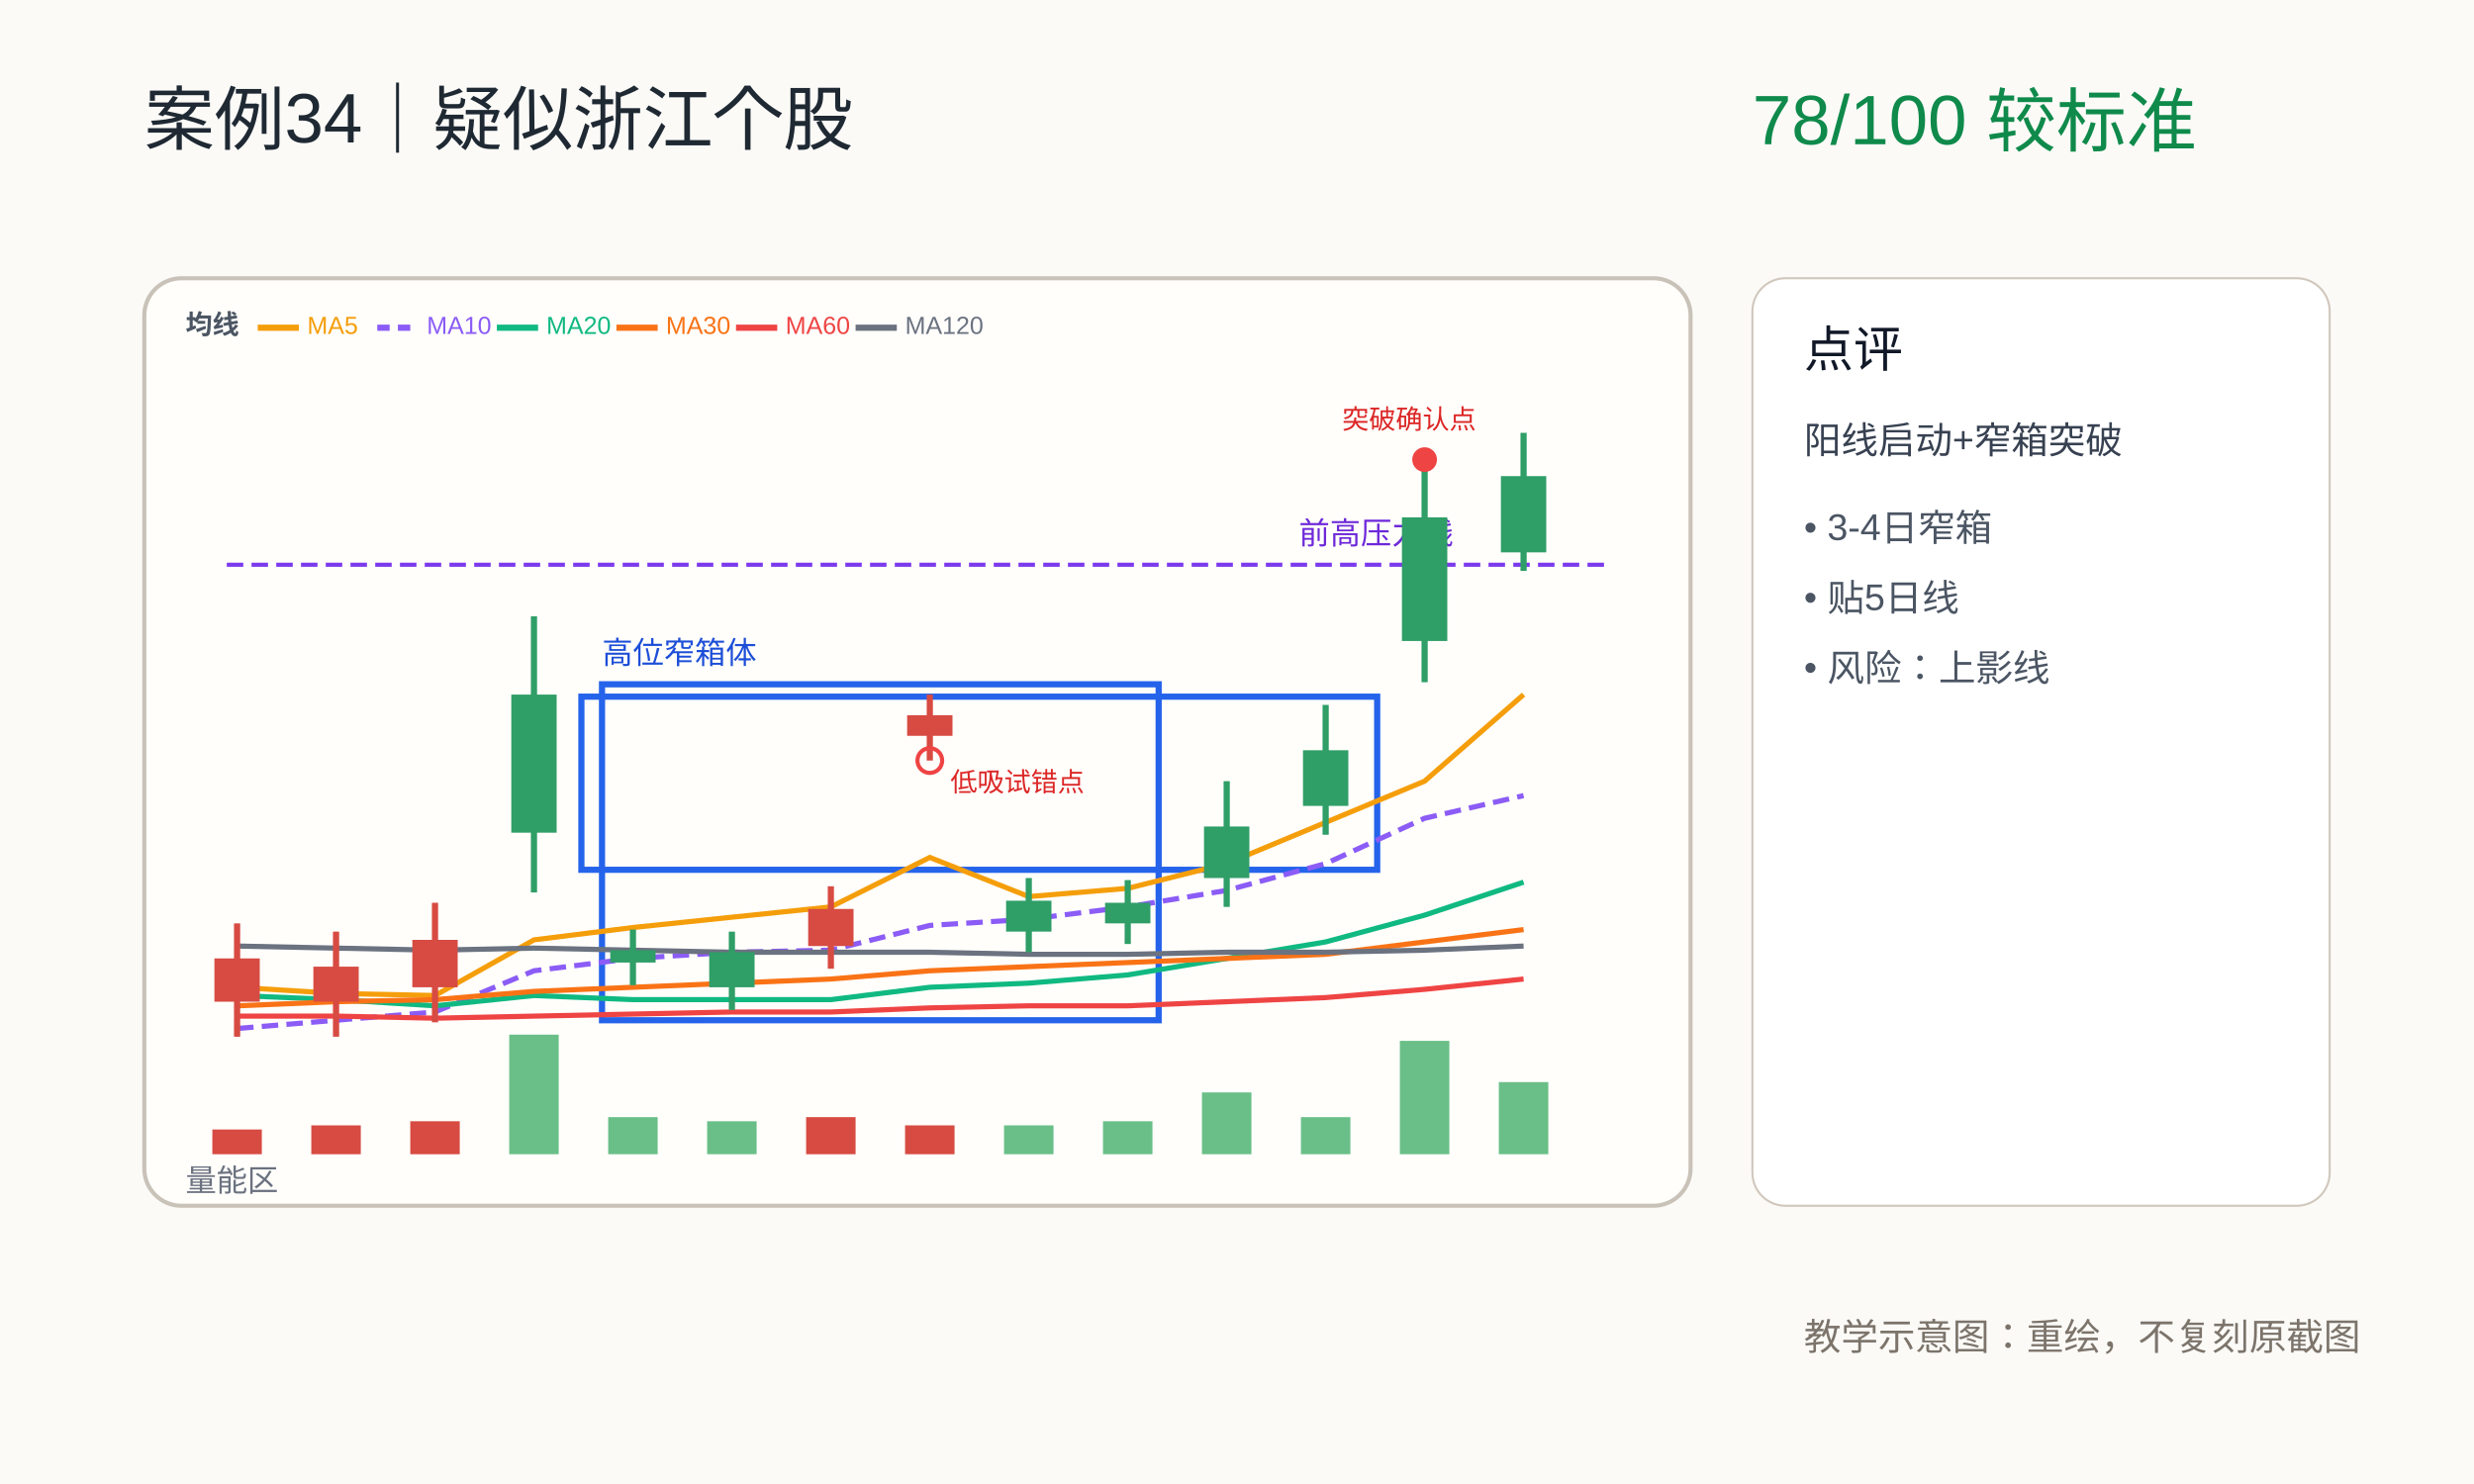
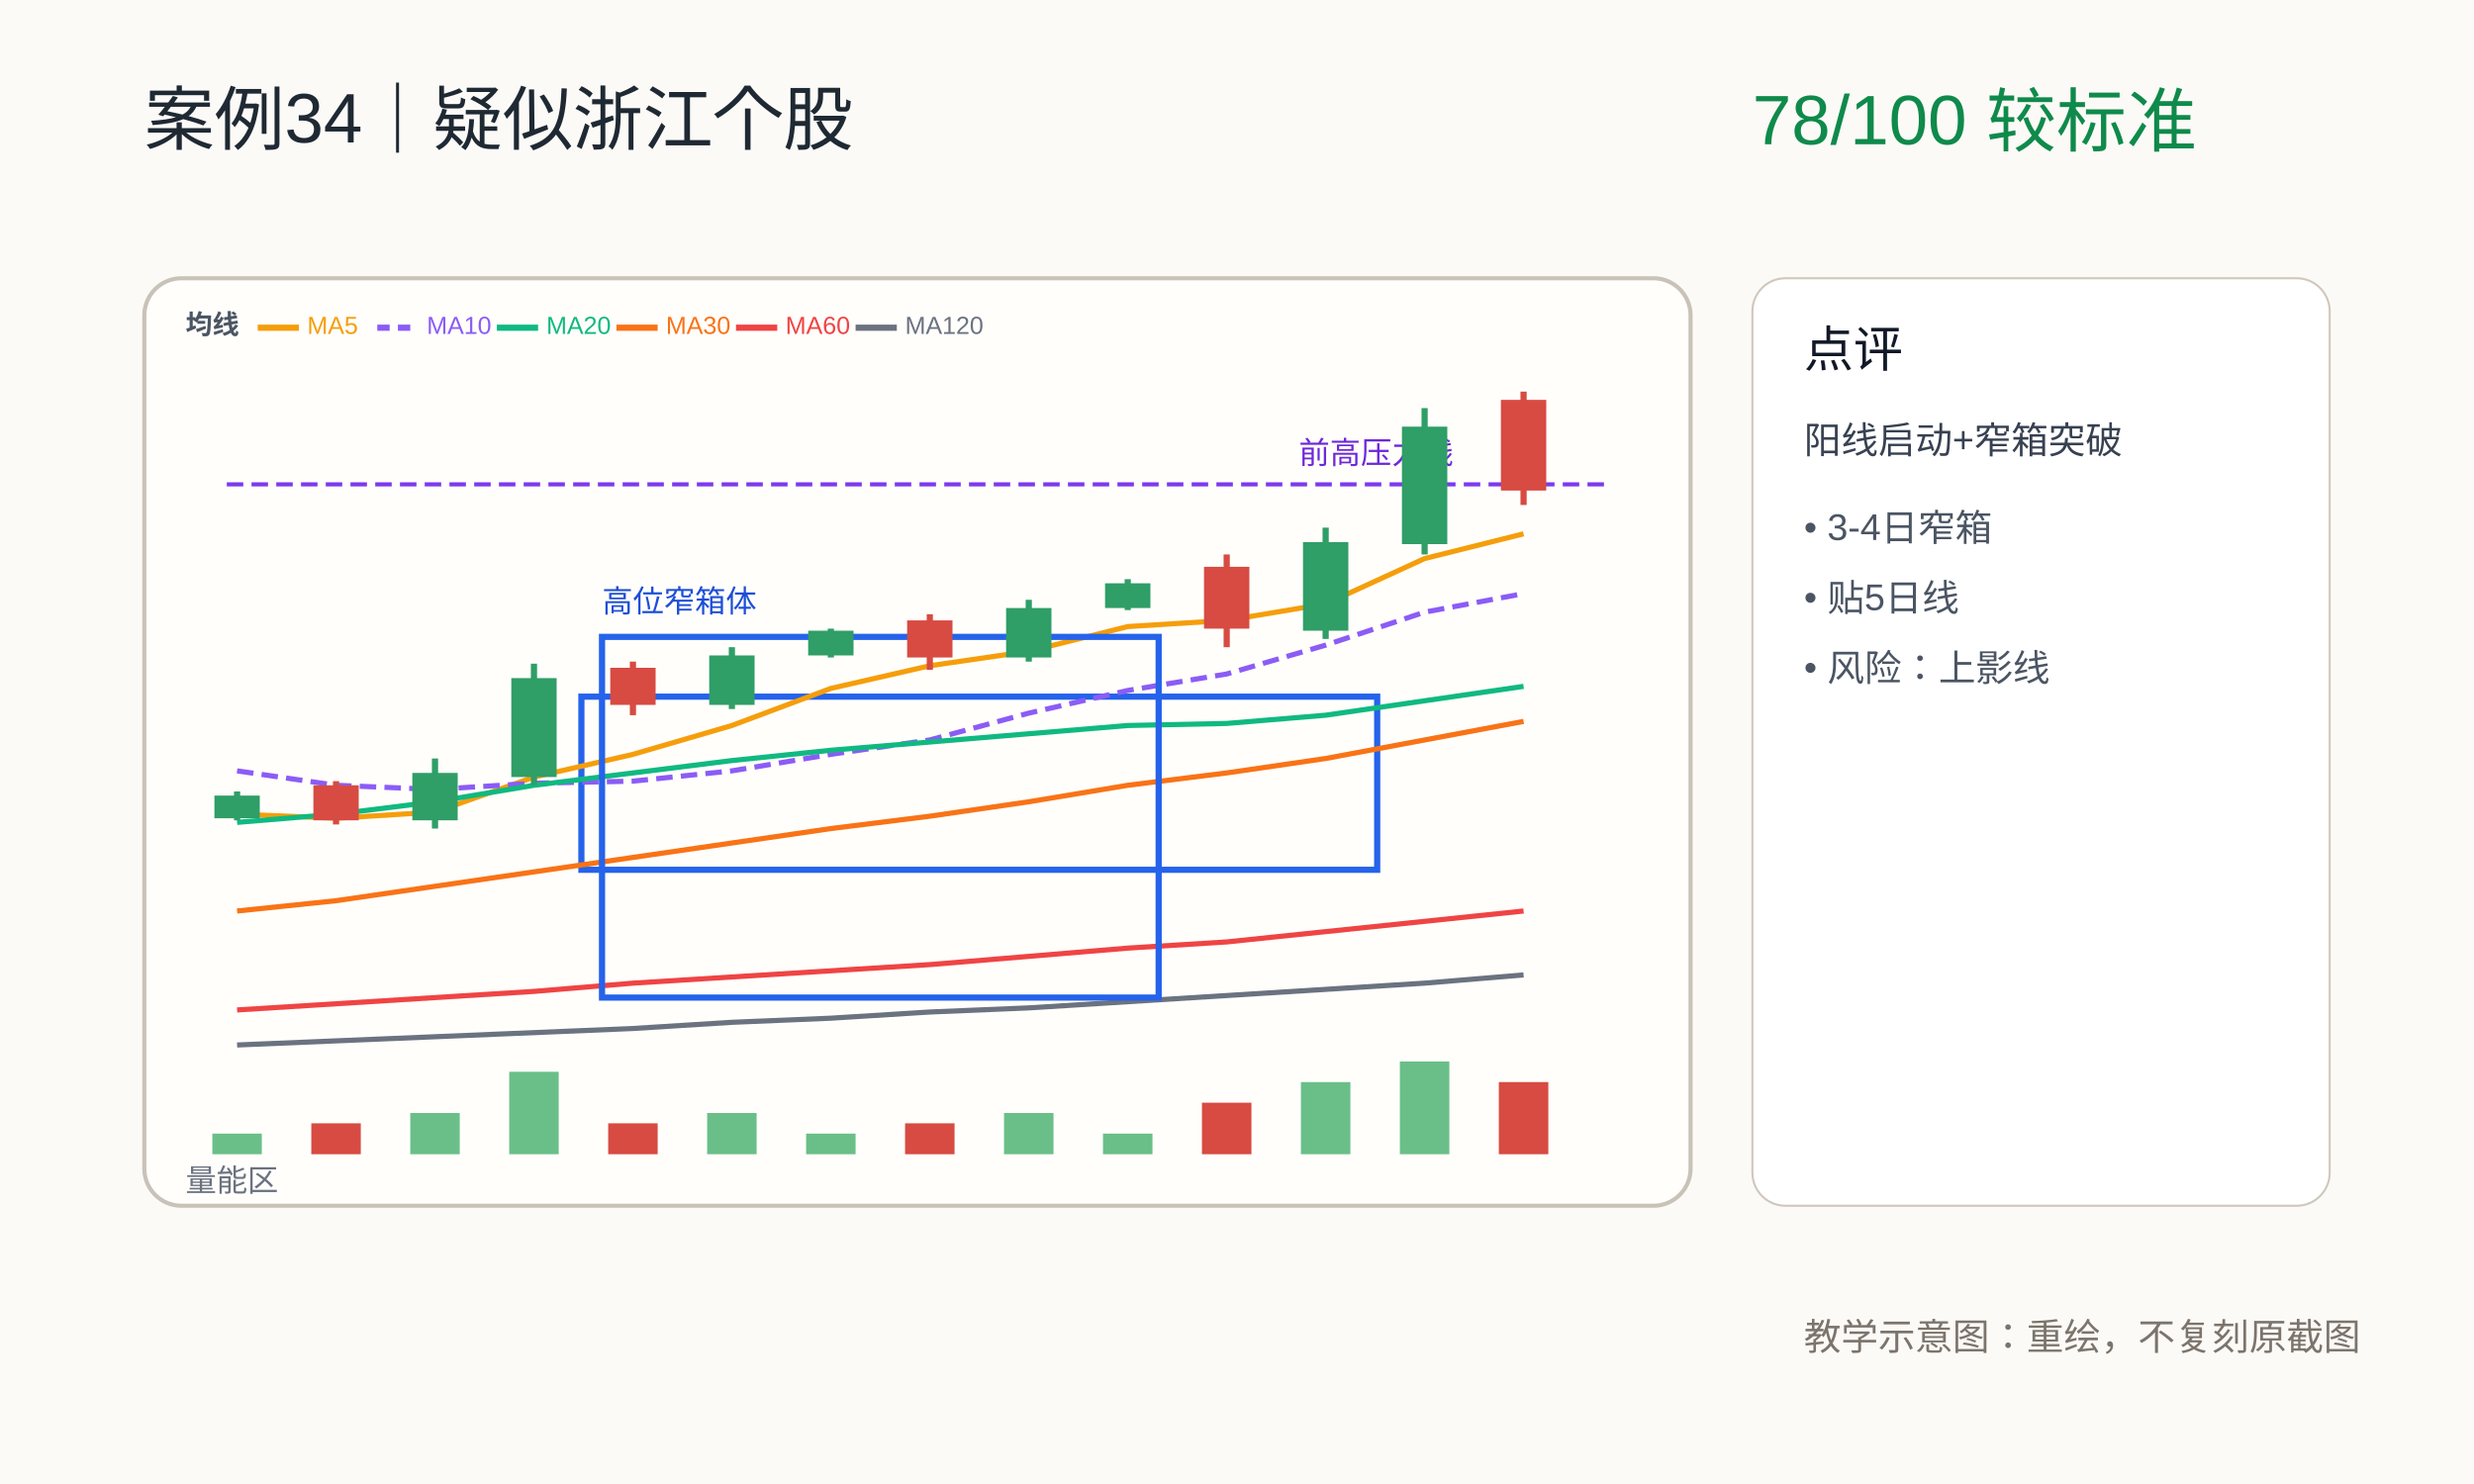
<svg xmlns="http://www.w3.org/2000/svg" width="1200" height="720" viewBox="0 0 1200 720">
  <rect width="1200" height="720" fill="#fbfaf7" />
  <rect x="70" y="135" width="750" height="450" rx="18" fill="#fffefb" stroke="#c9c2b8" stroke-width="2" />
  <text x="70" y="70" font-size="34" font-family="PingFang SC, Arial" fill="#1f2933">案例34｜疑似浙江个股</text>
  <text x="850" y="70" font-size="34" font-family="PingFang SC, Arial" fill="#0f8a4b">78/100  较标准</text>
  <rect x="282" y="338" width="386" height="84" fill="none" stroke="#2563eb" stroke-width="3" />
  <text x="90" y="162" font-size="13" font-family="PingFang SC, Arial" fill="#4b5563" font-weight="bold">均线</text>
  <line x1="125" y1="159" x2="145" y2="159" stroke="#f59e0b" stroke-width="3" />
  <text x="149" y="162" font-size="12" font-family="PingFang SC, Arial" fill="#f59e0b">MA5</text>
  <line x1="183" y1="159" x2="203" y2="159" stroke="#8b5cf6" stroke-width="3" stroke-dasharray="6,4" />
  <text x="207" y="162" font-size="12" font-family="PingFang SC, Arial" fill="#8b5cf6">MA10</text>
  <line x1="241" y1="159" x2="261" y2="159" stroke="#10b981" stroke-width="3" />
  <text x="265" y="162" font-size="12" font-family="PingFang SC, Arial" fill="#10b981">MA20</text>
  <line x1="299" y1="159" x2="319" y2="159" stroke="#f97316" stroke-width="3" />
  <text x="323" y="162" font-size="12" font-family="PingFang SC, Arial" fill="#f97316">MA30</text>
  <line x1="357" y1="159" x2="377" y2="159" stroke="#ef4444" stroke-width="3" />
  <text x="381" y="162" font-size="12" font-family="PingFang SC, Arial" fill="#ef4444">MA60</text>
  <line x1="415" y1="159" x2="435" y2="159" stroke="#6b7280" stroke-width="3" />
  <text x="439" y="162" font-size="12" font-family="PingFang SC, Arial" fill="#6b7280">MA120</text>
-   <line x1="110" y1="274" x2="780" y2="274" stroke="#7c3aed" stroke-width="2" stroke-dasharray="8,4" />
-   <text x="630" y="264" font-size="15" font-family="PingFang SC, Arial" fill="#6d28d9">前高压力线</text>
-   <rect x="292" y="332" width="270" height="163" fill="none" stroke="#2563eb" stroke-width="3" />
-   <text x="292" y="322" font-size="15" font-family="PingFang SC, Arial" fill="#1d4ed8">高位窄箱体</text>
-   <polyline points="115,479 163,482 211,483 259,456 307,450 355,445 403,440 451,416 499,435 547,431 595,419 643,399 691,379 739,337" fill="none" stroke="#f59e0b" stroke-width="2.5" />
-   <polyline points="115,499 163,495 211,491 259,471 307,465 355,462 403,461 451,449 499,446 547,440 595,432 643,419 691,397 739,386" fill="none" stroke="#8b5cf6" stroke-width="2.5" stroke-dasharray="8,4" />
-   <polyline points="115,483 163,485 211,488 259,483 307,485 355,485 403,485 451,479 499,477 547,473 595,465 643,457 691,444 739,428" fill="none" stroke="#10b981" stroke-width="2.5" />
-   <polyline points="115,488 163,486 211,485 259,481 307,479 355,477 403,475 451,471 499,469 547,467 595,465 643,463 691,457 739,451" fill="none" stroke="#f97316" stroke-width="2.5" />
-   <polyline points="115,493 163,493 211,494 259,493 307,492 355,491 403,491 451,489 499,488 547,488 595,486 643,484 691,480 739,475" fill="none" stroke="#ef4444" stroke-width="2.5" />
-   <polyline points="115,459 163,460 211,461 259,460 307,461 355,462 403,462 451,462 499,463 547,463 595,462 643,462 691,461 739,459" fill="none" stroke="#6b7280" stroke-width="2.5" />
-   <line x1="115" y1="448" x2="115" y2="503" stroke="#d74b42" stroke-width="3" />
-   <rect x="104" y="465" width="22" height="21" fill="#d74b42" />
-   <line x1="163" y1="452" x2="163" y2="503" stroke="#d74b42" stroke-width="3" />
-   <rect x="152" y="469" width="22" height="17" fill="#d74b42" />
-   <line x1="211" y1="438" x2="211" y2="496" stroke="#d74b42" stroke-width="3" />
-   <rect x="200" y="456" width="22" height="23" fill="#d74b42" />
-   <line x1="259" y1="299" x2="259" y2="433" stroke="#2f9e67" stroke-width="3" />
-   <rect x="248" y="337" width="22" height="67" fill="#2f9e67" />
-   <line x1="307" y1="451" x2="307" y2="478" stroke="#2f9e67" stroke-width="3" />
-   <rect x="296" y="461" width="22" height="6" fill="#2f9e67" />
-   <line x1="355" y1="452" x2="355" y2="490" stroke="#2f9e67" stroke-width="3" />
-   <rect x="344" y="462" width="22" height="17" fill="#2f9e67" />
-   <line x1="403" y1="430" x2="403" y2="470" stroke="#d74b42" stroke-width="3" />
-   <rect x="392" y="441" width="22" height="18" fill="#d74b42" />
-   <line x1="451" y1="337" x2="451" y2="369" stroke="#d74b42" stroke-width="3" />
-   <rect x="440" y="347" width="22" height="10" fill="#d74b42" />
-   <line x1="499" y1="426" x2="499" y2="462" stroke="#2f9e67" stroke-width="3" />
-   <rect x="488" y="437" width="22" height="15" fill="#2f9e67" />
-   <line x1="547" y1="427" x2="547" y2="458" stroke="#2f9e67" stroke-width="3" />
-   <rect x="536" y="438" width="22" height="10" fill="#2f9e67" />
-   <line x1="595" y1="379" x2="595" y2="440" stroke="#2f9e67" stroke-width="3" />
-   <rect x="584" y="401" width="22" height="25" fill="#2f9e67" />
-   <line x1="643" y1="342" x2="643" y2="405" stroke="#2f9e67" stroke-width="3" />
-   <rect x="632" y="364" width="22" height="27" fill="#2f9e67" />
-   <line x1="691" y1="223" x2="691" y2="331" stroke="#2f9e67" stroke-width="3" />
-   <rect x="680" y="251" width="22" height="60" fill="#2f9e67" />
-   <line x1="739" y1="210" x2="739" y2="277" stroke="#2f9e67" stroke-width="3" />
-   <rect x="728" y="231" width="22" height="37" fill="#2f9e67" />
-   <rect x="103" y="548" width="24" height="12" fill="#d74b42" />
-   <rect x="151" y="546" width="24" height="14" fill="#d74b42" />
-   <rect x="199" y="544" width="24" height="16" fill="#d74b42" />
-   <rect x="247" y="502" width="24" height="58" fill="#6abf88" />
-   <rect x="295" y="542" width="24" height="18" fill="#6abf88" />
-   <rect x="343" y="544" width="24" height="16" fill="#6abf88" />
-   <rect x="391" y="542" width="24" height="18" fill="#d74b42" />
-   <rect x="439" y="546" width="24" height="14" fill="#d74b42" />
-   <rect x="487" y="546" width="24" height="14" fill="#6abf88" />
-   <rect x="535" y="544" width="24" height="16" fill="#6abf88" />
-   <rect x="583" y="530" width="24" height="30" fill="#6abf88" />
-   <rect x="631" y="542" width="24" height="18" fill="#6abf88" />
-   <rect x="679" y="505" width="24" height="55" fill="#6abf88" />
-   <rect x="727" y="525" width="24" height="35" fill="#6abf88" />
+   <polyline points="115,395 163,397 211,394 259,377 307,366 355,352 403,334 451,323 499,316 547,304 595,301 643,293 691,271 739,259" fill="none" stroke="#f59e0b" stroke-width="2.5" />
+   <polyline points="115,374 163,381 211,383 259,380 307,379 355,374 403,366 451,359 499,346 547,335 595,327 643,313 691,297 739,288" fill="none" stroke="#8b5cf6" stroke-width="2.5" stroke-dasharray="8,4" />
+   <polyline points="115,399 163,395 211,389 259,381 307,375 355,369 403,364 451,360 499,356 547,352 595,351 643,347 691,340 739,333" fill="none" stroke="#10b981" stroke-width="2.5" />
+   <polyline points="115,442 163,437 211,430 259,423 307,416 355,409 403,402 451,396 499,389 547,381 595,375 643,368 691,359 739,350" fill="none" stroke="#f97316" stroke-width="2.5" />
+   <polyline points="115,490 163,487 211,484 259,481 307,477 355,474 403,471 451,468 499,464 547,460 595,457 643,452 691,447 739,442" fill="none" stroke="#ef4444" stroke-width="2.5" />
+   <polyline points="115,507 163,505 211,503 259,501 307,499 355,496 403,494 451,491 499,489 547,486 595,483 643,480 691,477 739,473" fill="none" stroke="#6b7280" stroke-width="2.5" />
+   <line x1="110" y1="235" x2="780" y2="235" stroke="#7c3aed" stroke-width="2" stroke-dasharray="8,4" />
+   <text x="630" y="225" font-size="15" font-family="PingFang SC, Arial" fill="#6d28d9">前高压力线</text>
+   <rect x="292" y="309" width="270" height="175" fill="none" stroke="#2563eb" stroke-width="3" />
+   <text x="292" y="297" font-size="15" font-family="PingFang SC, Arial" fill="#1d4ed8">高位窄箱体</text>
+   <line x1="115" y1="384" x2="115" y2="398" stroke="#2f9e67" stroke-width="3" />
+   <rect x="104" y="386" width="22" height="11" fill="#2f9e67" />
+   <line x1="163" y1="379" x2="163" y2="400" stroke="#d74b42" stroke-width="3" />
+   <rect x="152" y="381" width="22" height="17" fill="#d74b42" />
+   <line x1="211" y1="368" x2="211" y2="402" stroke="#2f9e67" stroke-width="3" />
+   <rect x="200" y="375" width="22" height="23" fill="#2f9e67" />
+   <line x1="259" y1="322" x2="259" y2="381" stroke="#2f9e67" stroke-width="3" />
+   <rect x="248" y="329" width="22" height="48" fill="#2f9e67" />
+   <line x1="307" y1="321" x2="307" y2="347" stroke="#d74b42" stroke-width="3" />
+   <rect x="296" y="324" width="22" height="18" fill="#d74b42" />
+   <line x1="355" y1="314" x2="355" y2="344" stroke="#2f9e67" stroke-width="3" />
+   <rect x="344" y="318" width="22" height="24" fill="#2f9e67" />
+   <line x1="403" y1="305" x2="403" y2="319" stroke="#2f9e67" stroke-width="3" />
+   <rect x="392" y="306" width="22" height="12" fill="#2f9e67" />
+   <line x1="451" y1="298" x2="451" y2="325" stroke="#d74b42" stroke-width="3" />
+   <rect x="440" y="301" width="22" height="18" fill="#d74b42" />
+   <line x1="499" y1="291" x2="499" y2="321" stroke="#2f9e67" stroke-width="3" />
+   <rect x="488" y="295" width="22" height="24" fill="#2f9e67" />
+   <line x1="547" y1="281" x2="547" y2="296" stroke="#2f9e67" stroke-width="3" />
+   <rect x="536" y="283" width="22" height="12" fill="#2f9e67" />
+   <line x1="595" y1="269" x2="595" y2="314" stroke="#d74b42" stroke-width="3" />
+   <rect x="584" y="275" width="22" height="30" fill="#d74b42" />
+   <line x1="643" y1="256" x2="643" y2="310" stroke="#2f9e67" stroke-width="3" />
+   <rect x="632" y="263" width="22" height="43" fill="#2f9e67" />
+   <line x1="691" y1="198" x2="691" y2="269" stroke="#2f9e67" stroke-width="3" />
+   <rect x="680" y="207" width="22" height="57" fill="#2f9e67" />
+   <line x1="739" y1="190" x2="739" y2="245" stroke="#d74b42" stroke-width="3" />
+   <rect x="728" y="194" width="22" height="44" fill="#d74b42" />
+   <rect x="103" y="550" width="24" height="10" fill="#6abf88" />
+   <rect x="151" y="545" width="24" height="15" fill="#d74b42" />
+   <rect x="199" y="540" width="24" height="20" fill="#6abf88" />
+   <rect x="247" y="520" width="24" height="40" fill="#6abf88" />
+   <rect x="295" y="545" width="24" height="15" fill="#d74b42" />
+   <rect x="343" y="540" width="24" height="20" fill="#6abf88" />
+   <rect x="391" y="550" width="24" height="10" fill="#6abf88" />
+   <rect x="439" y="545" width="24" height="15" fill="#d74b42" />
+   <rect x="487" y="540" width="24" height="20" fill="#6abf88" />
+   <rect x="535" y="550" width="24" height="10" fill="#6abf88" />
+   <rect x="583" y="535" width="24" height="25" fill="#d74b42" />
+   <rect x="631" y="525" width="24" height="35" fill="#6abf88" />
+   <rect x="679" y="515" width="24" height="45" fill="#6abf88" />
+   <rect x="727" y="525" width="24" height="35" fill="#d74b42" />
  <text x="90" y="578" font-size="15" font-family="PingFang SC, Arial" fill="#6b7280">量能区</text>
-   <circle cx="451" cy="369" r="6" fill="none" stroke="#ef4444" stroke-width="2" />
-   <text x="461" y="384" font-size="13" font-family="PingFang SC, Arial" fill="#dc2626">低吸试错点</text>
-   <circle cx="691" cy="223" r="6" fill="#ef4444" stroke="none" />
-   <text x="651" y="208" font-size="13" font-family="PingFang SC, Arial" fill="#dc2626">突破确认点</text>
  <rect x="850" y="135" width="280" height="450" rx="16" fill="#ffffff" stroke="#d0c7bc" />
  <text x="875" y="178" font-size="24" font-family="PingFang SC, Arial" fill="#111827">点评</text>
  <text x="875" y="220" font-size="18" font-family="PingFang SC, Arial" fill="#374151">阳线启动+窄箱突破</text>
  <text x="875" y="262" font-size="18" font-family="PingFang SC, Arial" fill="#4b5563">• 3-4日窄箱</text>
  <text x="875" y="296" font-size="18" font-family="PingFang SC, Arial" fill="#4b5563">• 贴5日线</text>
  <text x="875" y="330" font-size="18" font-family="PingFang SC, Arial" fill="#4b5563">• 风险：上影线</text>
  <text x="875" y="655" font-size="18" font-family="PingFang SC, Arial" fill="#7c746b">教学示意图：重绘，不复刻原截图</text>
</svg>
